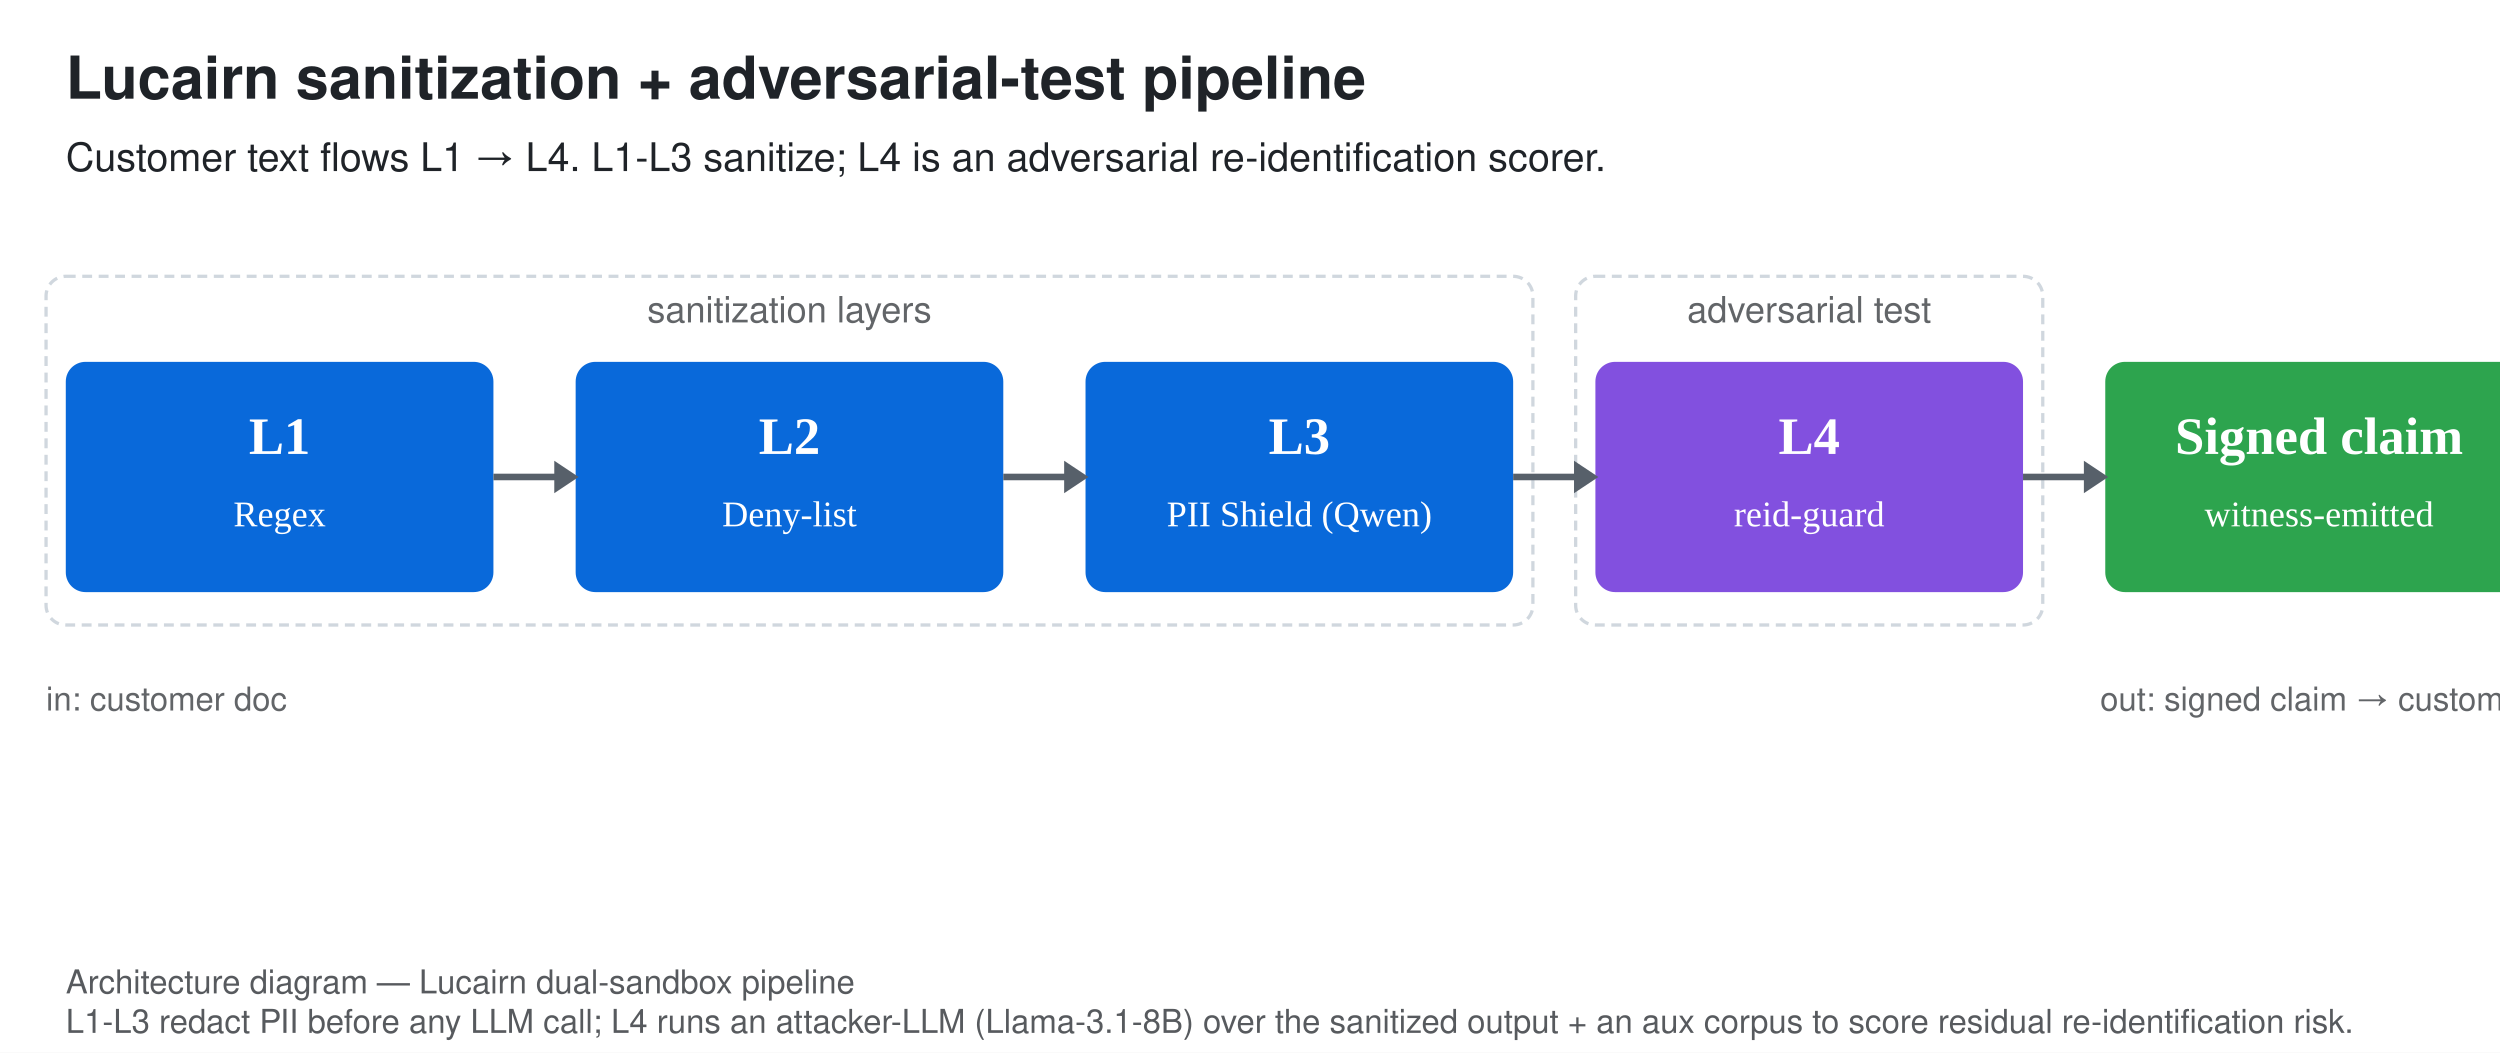
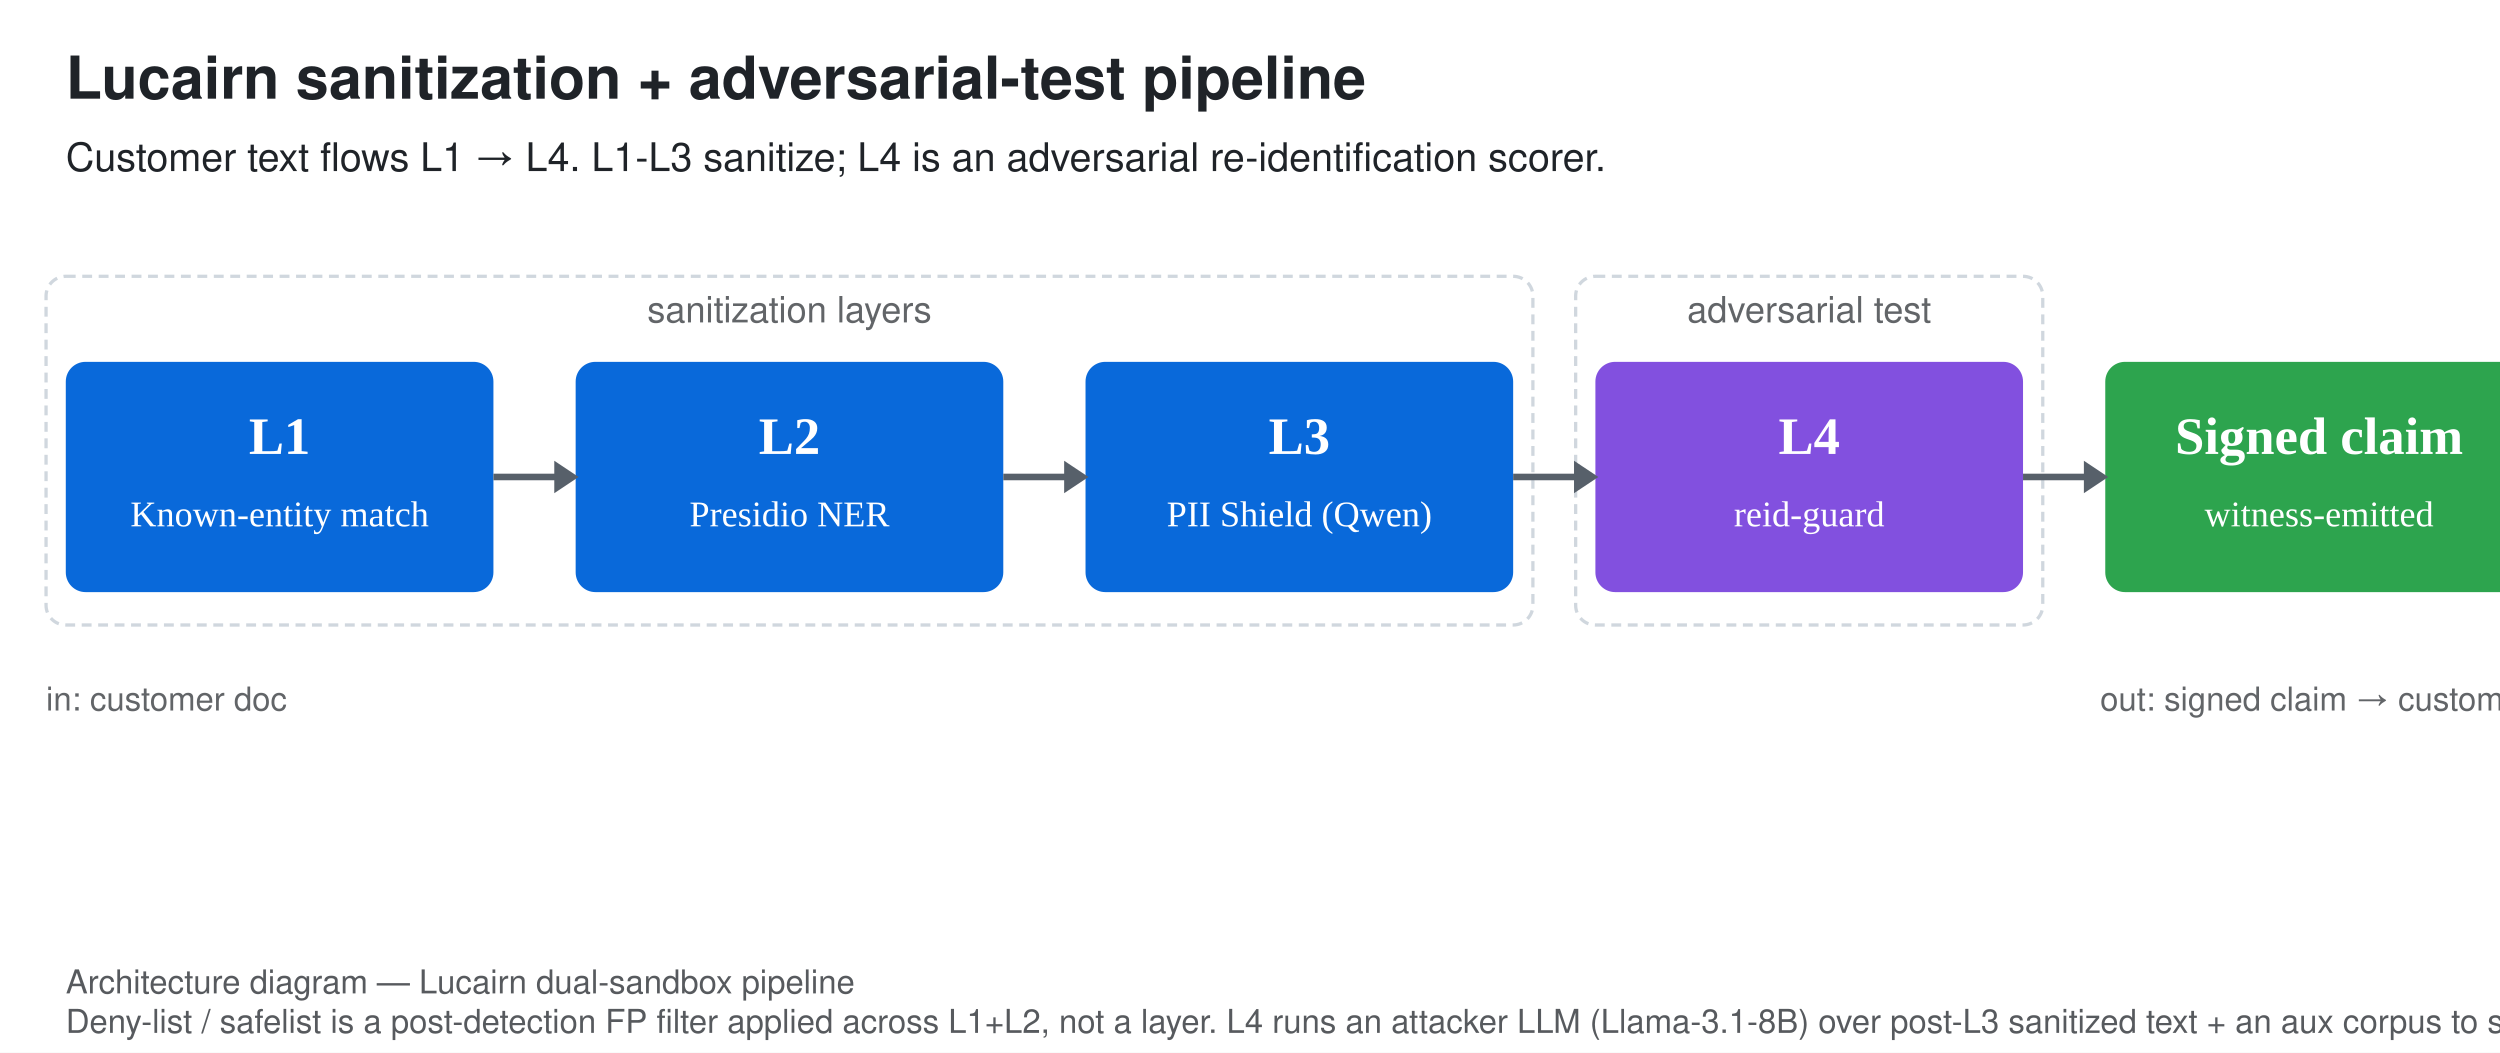
- <svg xmlns="http://www.w3.org/2000/svg" viewBox="0 0 760 320" role="img" aria-labelledby="title">
-   <style>.bg{fill:#ffffff}.axis{stroke:#57606a;fill:#57606a}.text{fill:#1f2328;font-family:-apple-system,BlinkMacSystemFont,'Segoe UI',Helvetica,Arial,sans-serif}.grid{stroke:#d0d7de}@media (prefers-color-scheme: dark){.bg{fill:#0d1117}.axis{stroke:#9da7b1;fill:#9da7b1}.text{fill:#e6edf3}.grid{stroke:#30363d}}</style>
+ <svg xmlns="http://www.w3.org/2000/svg" viewBox="0 0 760 320" role="img" aria-labelledby="title-760x320" aria-describedby="desc-760x320">
+   <style>.bg{fill:#ffffff}.axis{stroke:#57606a;fill:#57606a}.text{fill:#1f2328;font-family:-apple-system,BlinkMacSystemFont,'Segoe UI',Helvetica,Arial,sans-serif}.grid{stroke:#d0d7de}.groupBracket{stroke:#d0d7de;fill:none}@media (prefers-color-scheme: dark){.bg{fill:#0d1117}.axis{stroke:#9da7b1;fill:#9da7b1}.text{fill:#e6edf3}.grid{stroke:#30363d}.groupBracket{stroke:#30363d}}</style>
  <rect class="bg" width="760" height="320" />
  <text class="text" x="20" y="30" font-size="18" font-weight="600">Lucairn sanitization + adversarial-test pipeline</text>
  <text class="text" x="20" y="52" font-size="12">Customer text flows L1 → L4. L1-L3 sanitize; L4 is an adversarial re-identification scorer.</text>
-   <rect x="14" y="84" width="452" height="106" fill="none" stroke="#d0d7de" stroke-dasharray="3,2" rx="6" />
+   <rect class="groupBracket" x="14" y="84" width="452" height="106" stroke-dasharray="3,2" rx="6" />
  <text class="text" x="240" y="98" font-size="11" text-anchor="middle" opacity="0.7">sanitization layers</text>
-   <rect x="479" y="84" width="142" height="106" fill="none" stroke="#d0d7de" stroke-dasharray="3,2" rx="6" />
+   <rect class="groupBracket" x="479" y="84" width="142" height="106" stroke-dasharray="3,2" rx="6" />
  <text class="text" x="550" y="98" font-size="11" text-anchor="middle" opacity="0.7">adversarial test</text>
  <text class="text" x="14" y="216" font-size="10" opacity="0.7">in: customer doc</text>
  <text class="text" x="770" y="216" font-size="10" text-anchor="end" opacity="0.7">out: signed claim → customer</text>
  <rect x="20" y="110" width="130" height="70" fill="#0969da" rx="6" />
  <text x="85" y="138" font-size="16" font-weight="700" fill="#ffffff" text-anchor="middle">L1</text>
-   <text x="85" y="160" font-size="11" fill="#ffffff" text-anchor="middle">Regex</text>
+   <text x="85" y="160" font-size="11" fill="#ffffff" text-anchor="middle">Known-entity match</text>
  <rect x="175" y="110" width="130" height="70" fill="#0969da" rx="6" />
  <text x="240" y="138" font-size="16" font-weight="700" fill="#ffffff" text-anchor="middle">L2</text>
-   <text x="240" y="160" font-size="11" fill="#ffffff" text-anchor="middle">Deny-list</text>
+   <text x="240" y="160" font-size="11" fill="#ffffff" text-anchor="middle">Presidio NER</text>
  <rect x="330" y="110" width="130" height="70" fill="#0969da" rx="6" />
  <text x="395" y="138" font-size="16" font-weight="700" fill="#ffffff" text-anchor="middle">L3</text>
  <text x="395" y="160" font-size="11" fill="#ffffff" text-anchor="middle">PII Shield (Qwen)</text>
  <rect x="485" y="110" width="130" height="70" fill="#8250df" rx="6" />
  <text x="550" y="138" font-size="16" font-weight="700" fill="#ffffff" text-anchor="middle">L4</text>
  <text x="550" y="160" font-size="11" fill="#ffffff" text-anchor="middle">reid-guard</text>
  <rect x="640" y="110" width="130" height="70" fill="#2da44e" rx="6" />
  <text x="705" y="138" font-size="16" font-weight="700" fill="#ffffff" text-anchor="middle">Signed claim</text>
  <text x="705" y="160" font-size="11" fill="#ffffff" text-anchor="middle">witness-emitted</text>
  <line class="axis" x1="150" y1="145" x2="169" y2="145" stroke-width="2" />
  <polygon class="axis" points="169,141 175,145 169,149" />
  <line class="axis" x1="305" y1="145" x2="324" y2="145" stroke-width="2" />
  <polygon class="axis" points="324,141 330,145 324,149" />
  <line class="axis" x1="460" y1="145" x2="479" y2="145" stroke-width="2" />
  <polygon class="axis" points="479,141 485,145 479,149" />
  <line class="axis" x1="615" y1="145" x2="634" y2="145" stroke-width="2" />
  <polygon class="axis" points="634,141 640,145 634,149" />
  <text class="text" x="20" y="302" font-size="10" opacity="0.75">Architecture diagram — Lucairn dual-sandbox pipeline</text>
-   <text class="text" x="20" y="314" font-size="10" opacity="0.75">L1-L3 redact PII before any LLM call; L4 runs an attacker-LLM (Llama-3.1-8B) over the sanitized output + an aux corpus to score residual re-identification risk.</text>
+   <text class="text" x="20" y="314" font-size="10" opacity="0.75">Deny-list / safelist is a post-detection FP filter applied across L1+L2, not a layer. L4 runs an attacker LLM (Llama-3.1-8B) over post-L3 sanitized text + an aux corpus to score residual re-identification risk.</text>
</svg>
